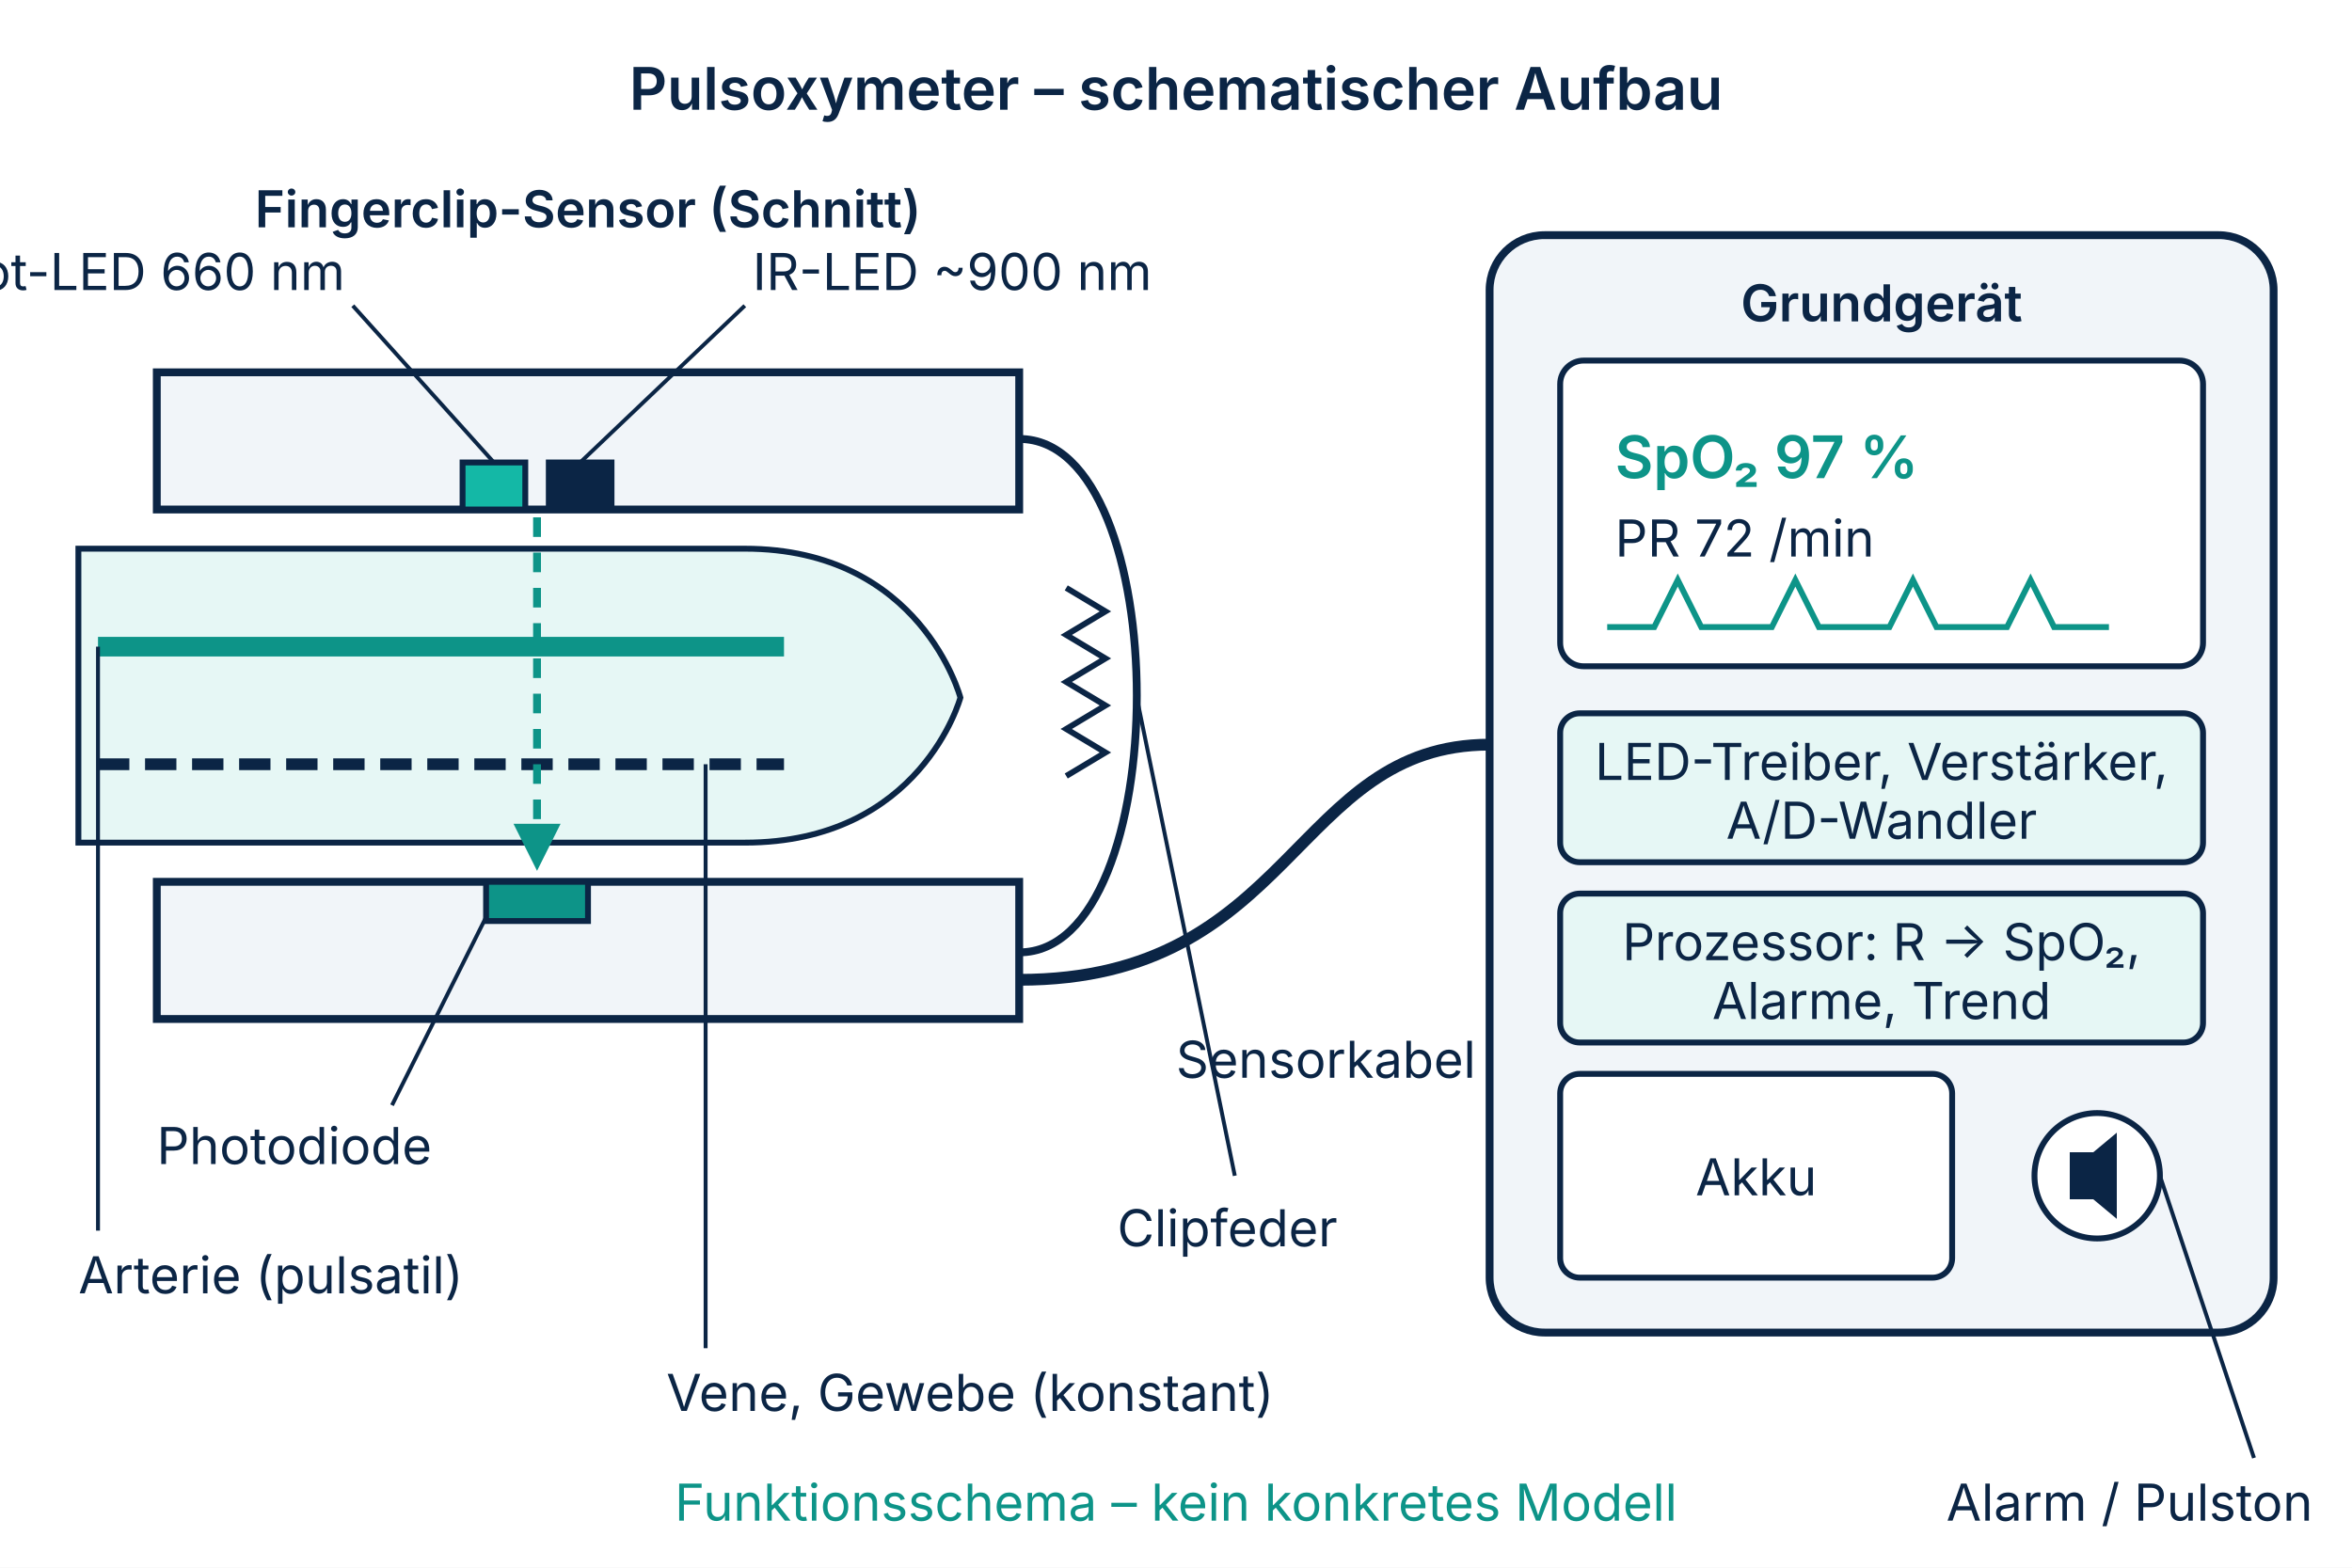
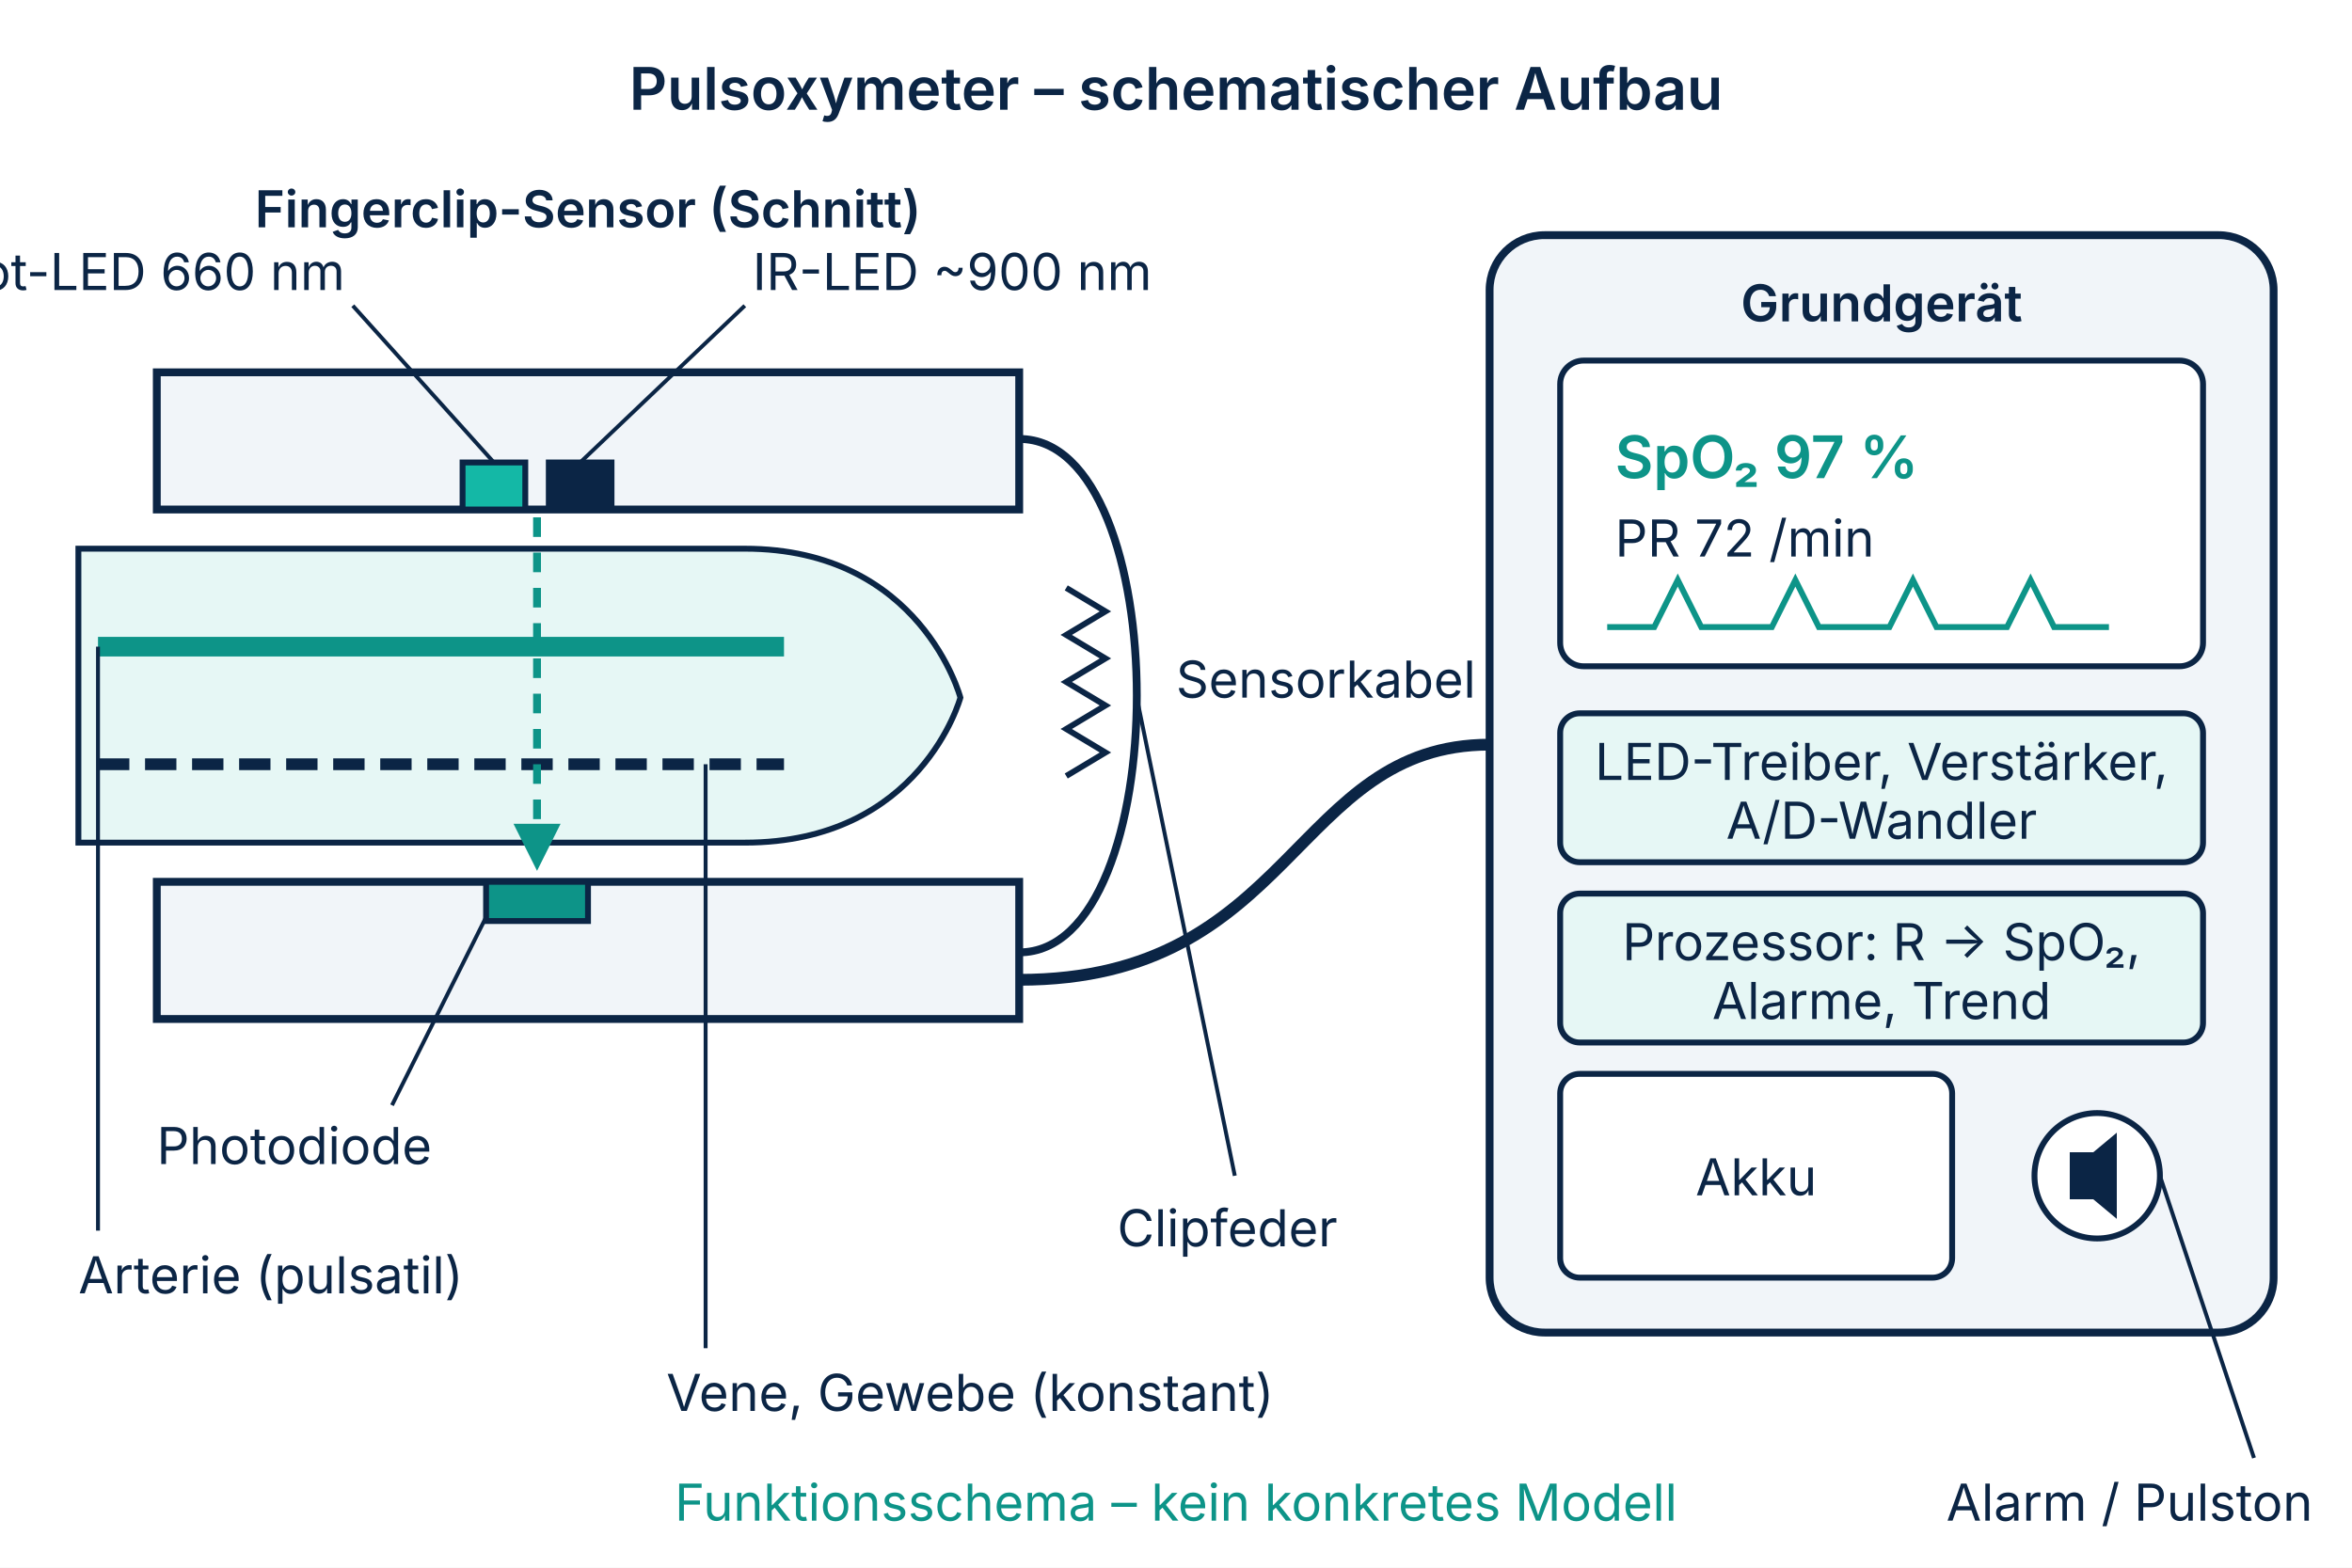
<svg xmlns="http://www.w3.org/2000/svg" viewBox="0 0 600 400" width="600" height="400" font-family="Inter, Arial, sans-serif">
  <defs>
    <marker id="pf" viewBox="0 0 10 10" refX="9" refY="5" markerWidth="6" markerHeight="6" orient="auto">
      <path d="M0,0 L10,5 L0,10 z" fill="#0d9488" />
    </marker>
  </defs>
  <rect x="0" y="0" width="600" height="400" fill="#ffffff" />
  <text x="300" y="28" font-size="15" font-weight="600" fill="#0b2545" text-anchor="middle">Pulsoxymeter – schematischer Aufbau</text>
  <text x="150" y="58" font-size="13" font-weight="600" fill="#0b2545" text-anchor="middle">Fingerclip-Sensor (Schnitt)</text>
  <path d="M40,95 L260,95 L260,130 L40,130 Z" fill="#f1f5f9" stroke="#0b2545" stroke-width="2" />
  <path d="M40,225 L260,225 L260,260 L40,260 Z" fill="#f1f5f9" stroke="#0b2545" stroke-width="2" />
  <path d="M260,112 C300,112 300,243 260,243" fill="none" stroke="#0b2545" stroke-width="2" />
  <path d="M272,150 l10,6 l-10,6 l10,6 l-10,6 l10,6 l-10,6 l10,6 l-10,6" fill="none" stroke="#0b2545" stroke-width="1.5" />
  <path d="M20,140 L190,140 C235,140 245,178 245,178 C245,178 235,215 190,215 L20,215 Z" fill="#e6f7f5" stroke="#0b2545" stroke-width="1.5" />
  <path d="M25,165 L200,165" stroke="#0d9488" stroke-width="5" fill="none" />
  <path d="M25,195 L200,195" stroke="#0b2545" stroke-width="3" fill="none" stroke-dasharray="8 4" />
  <rect x="118" y="118" width="16" height="12" fill="#14b8a6" stroke="#0b2545" stroke-width="1.5" />
  <rect x="140" y="118" width="16" height="12" fill="#0b2545" stroke="#0b2545" stroke-width="1.5" />
  <rect x="124" y="225" width="26" height="10" fill="#0d9488" stroke="#0b2545" stroke-width="1.5" />
  <line x1="137" y1="132" x2="137" y2="221" stroke="#0d9488" stroke-width="2" stroke-dasharray="5 4" marker-end="url(#pf)" />
  <line x1="126" y1="118" x2="90" y2="78" stroke="#0b2545" stroke-width="1" />
  <text x="88" y="74" font-size="13" fill="#0b2545" text-anchor="end">Rot-LED 660 nm</text>
  <line x1="148" y1="118" x2="190" y2="78" stroke="#0b2545" stroke-width="1" />
  <text x="192" y="74" font-size="13" fill="#0b2545">IR-LED ~900 nm</text>
  <line x1="25" y1="165" x2="25" y2="314" stroke="#0b2545" stroke-width="1" />
  <text x="20" y="330" font-size="13" fill="#0b2545">Arterie (pulsatil)</text>
  <line x1="180" y1="195" x2="180" y2="344" stroke="#0b2545" stroke-width="1" />
  <text x="170" y="360" font-size="13" fill="#0b2545">Vene, Gewebe (konstant)</text>
  <line x1="124" y1="234" x2="100" y2="282" stroke="#0b2545" stroke-width="1" />
  <text x="40" y="297" font-size="13" fill="#0b2545">Photodiode</text>
  <line x1="290" y1="178" x2="315" y2="300" stroke="#0b2545" stroke-width="1" />
  <text x="285" y="318" font-size="13" fill="#0b2545">Clipfeder</text>
  <path d="M260,250 C330,250 330,190 380,190" fill="none" stroke="#0b2545" stroke-width="3" />
-   <text x="300" y="275" font-size="13" fill="#0b2545">Sensorkabel</text>
+   <text x="300" y="178" font-size="13" fill="#0b2545">Sensorkabel</text>
  <rect x="380" y="60" width="200" height="280" rx="14" fill="#f1f5f9" stroke="#0b2545" stroke-width="2" />
  <text x="480" y="82" font-size="13" font-weight="600" fill="#0b2545" text-anchor="middle">Grundgerät</text>
  <rect x="398" y="92" width="164" height="78" rx="6" fill="#ffffff" stroke="#0b2545" stroke-width="1.5" />
  <text x="412" y="122" font-size="15" font-weight="600" fill="#0d9488">SpO₂ 97 %</text>
  <text x="412" y="142" font-size="13" fill="#0b2545">PR 72 /min</text>
  <path d="M410,160 l12,0 l6,-12 l6,12 l18,0 l6,-12 l6,12 l18,0 l6,-12 l6,12 l18,0 l6,-12 l6,12 l14,0" fill="none" stroke="#0d9488" stroke-width="1.5" />
  <rect x="398" y="182" width="164" height="38" rx="5" fill="#e6f7f5" stroke="#0b2545" stroke-width="1.5" />
  <text x="480" y="199" font-size="13" fill="#0b2545" text-anchor="middle">LED-Treiber, Verstärker,</text>
  <text x="480" y="214" font-size="13" fill="#0b2545" text-anchor="middle">A/D-Wandler</text>
  <rect x="398" y="228" width="164" height="38" rx="5" fill="#e6f7f5" stroke="#0b2545" stroke-width="1.5" />
  <text x="480" y="245" font-size="13" fill="#0b2545" text-anchor="middle">Prozessor: R → SpO₂,</text>
  <text x="480" y="260" font-size="13" fill="#0b2545" text-anchor="middle">Alarme, Trend</text>
  <rect x="398" y="274" width="100" height="52" rx="5" fill="#ffffff" stroke="#0b2545" stroke-width="1.5" />
  <text x="448" y="305" font-size="13" fill="#0b2545" text-anchor="middle">Akku</text>
  <circle cx="535" cy="300" r="16" fill="#ffffff" stroke="#0b2545" stroke-width="1.5" />
  <path d="M528,294 l6,0 l6,-5 l0,22 l-6,-5 l-6,0 z" fill="#0b2545" />
  <line x1="551" y1="300" x2="575" y2="372" stroke="#0b2545" stroke-width="1" />
  <text x="590" y="388" font-size="13" fill="#0b2545" text-anchor="end">Alarm / Pulston</text>
  <text x="300" y="388" font-size="13" fill="#0d9488" text-anchor="middle">Funktionsschema – kein konkretes Modell</text>
</svg>
